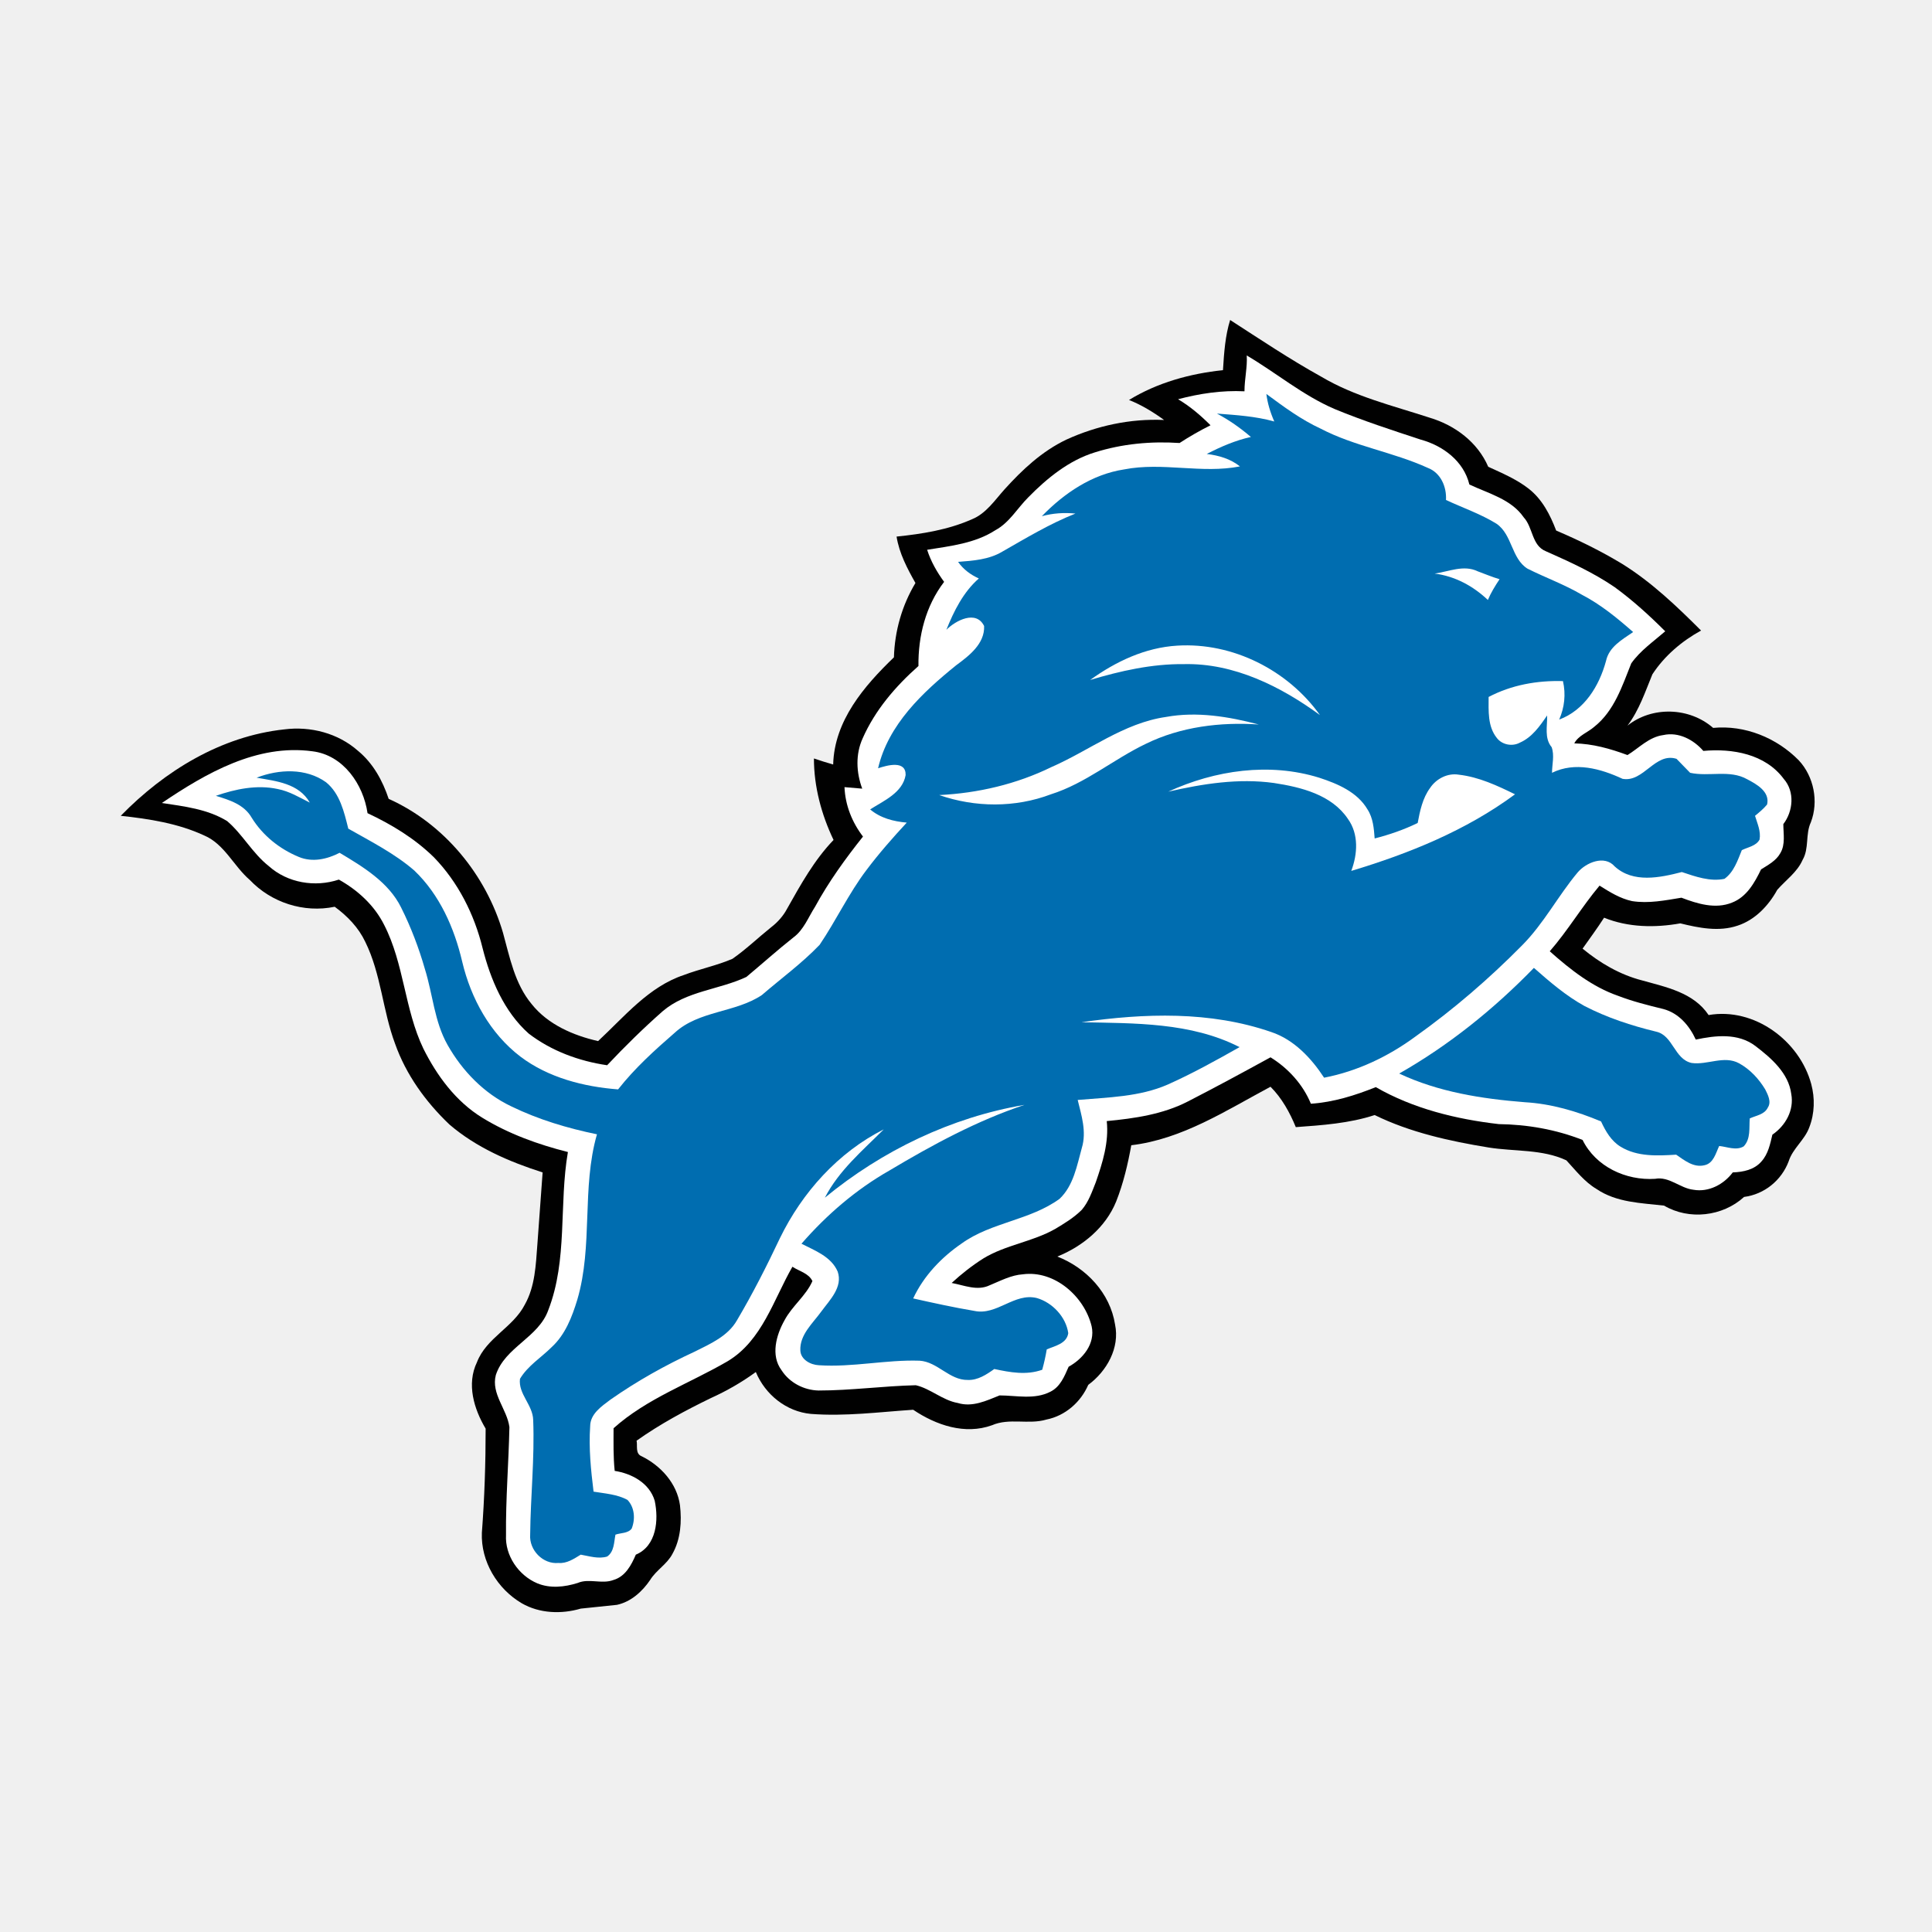
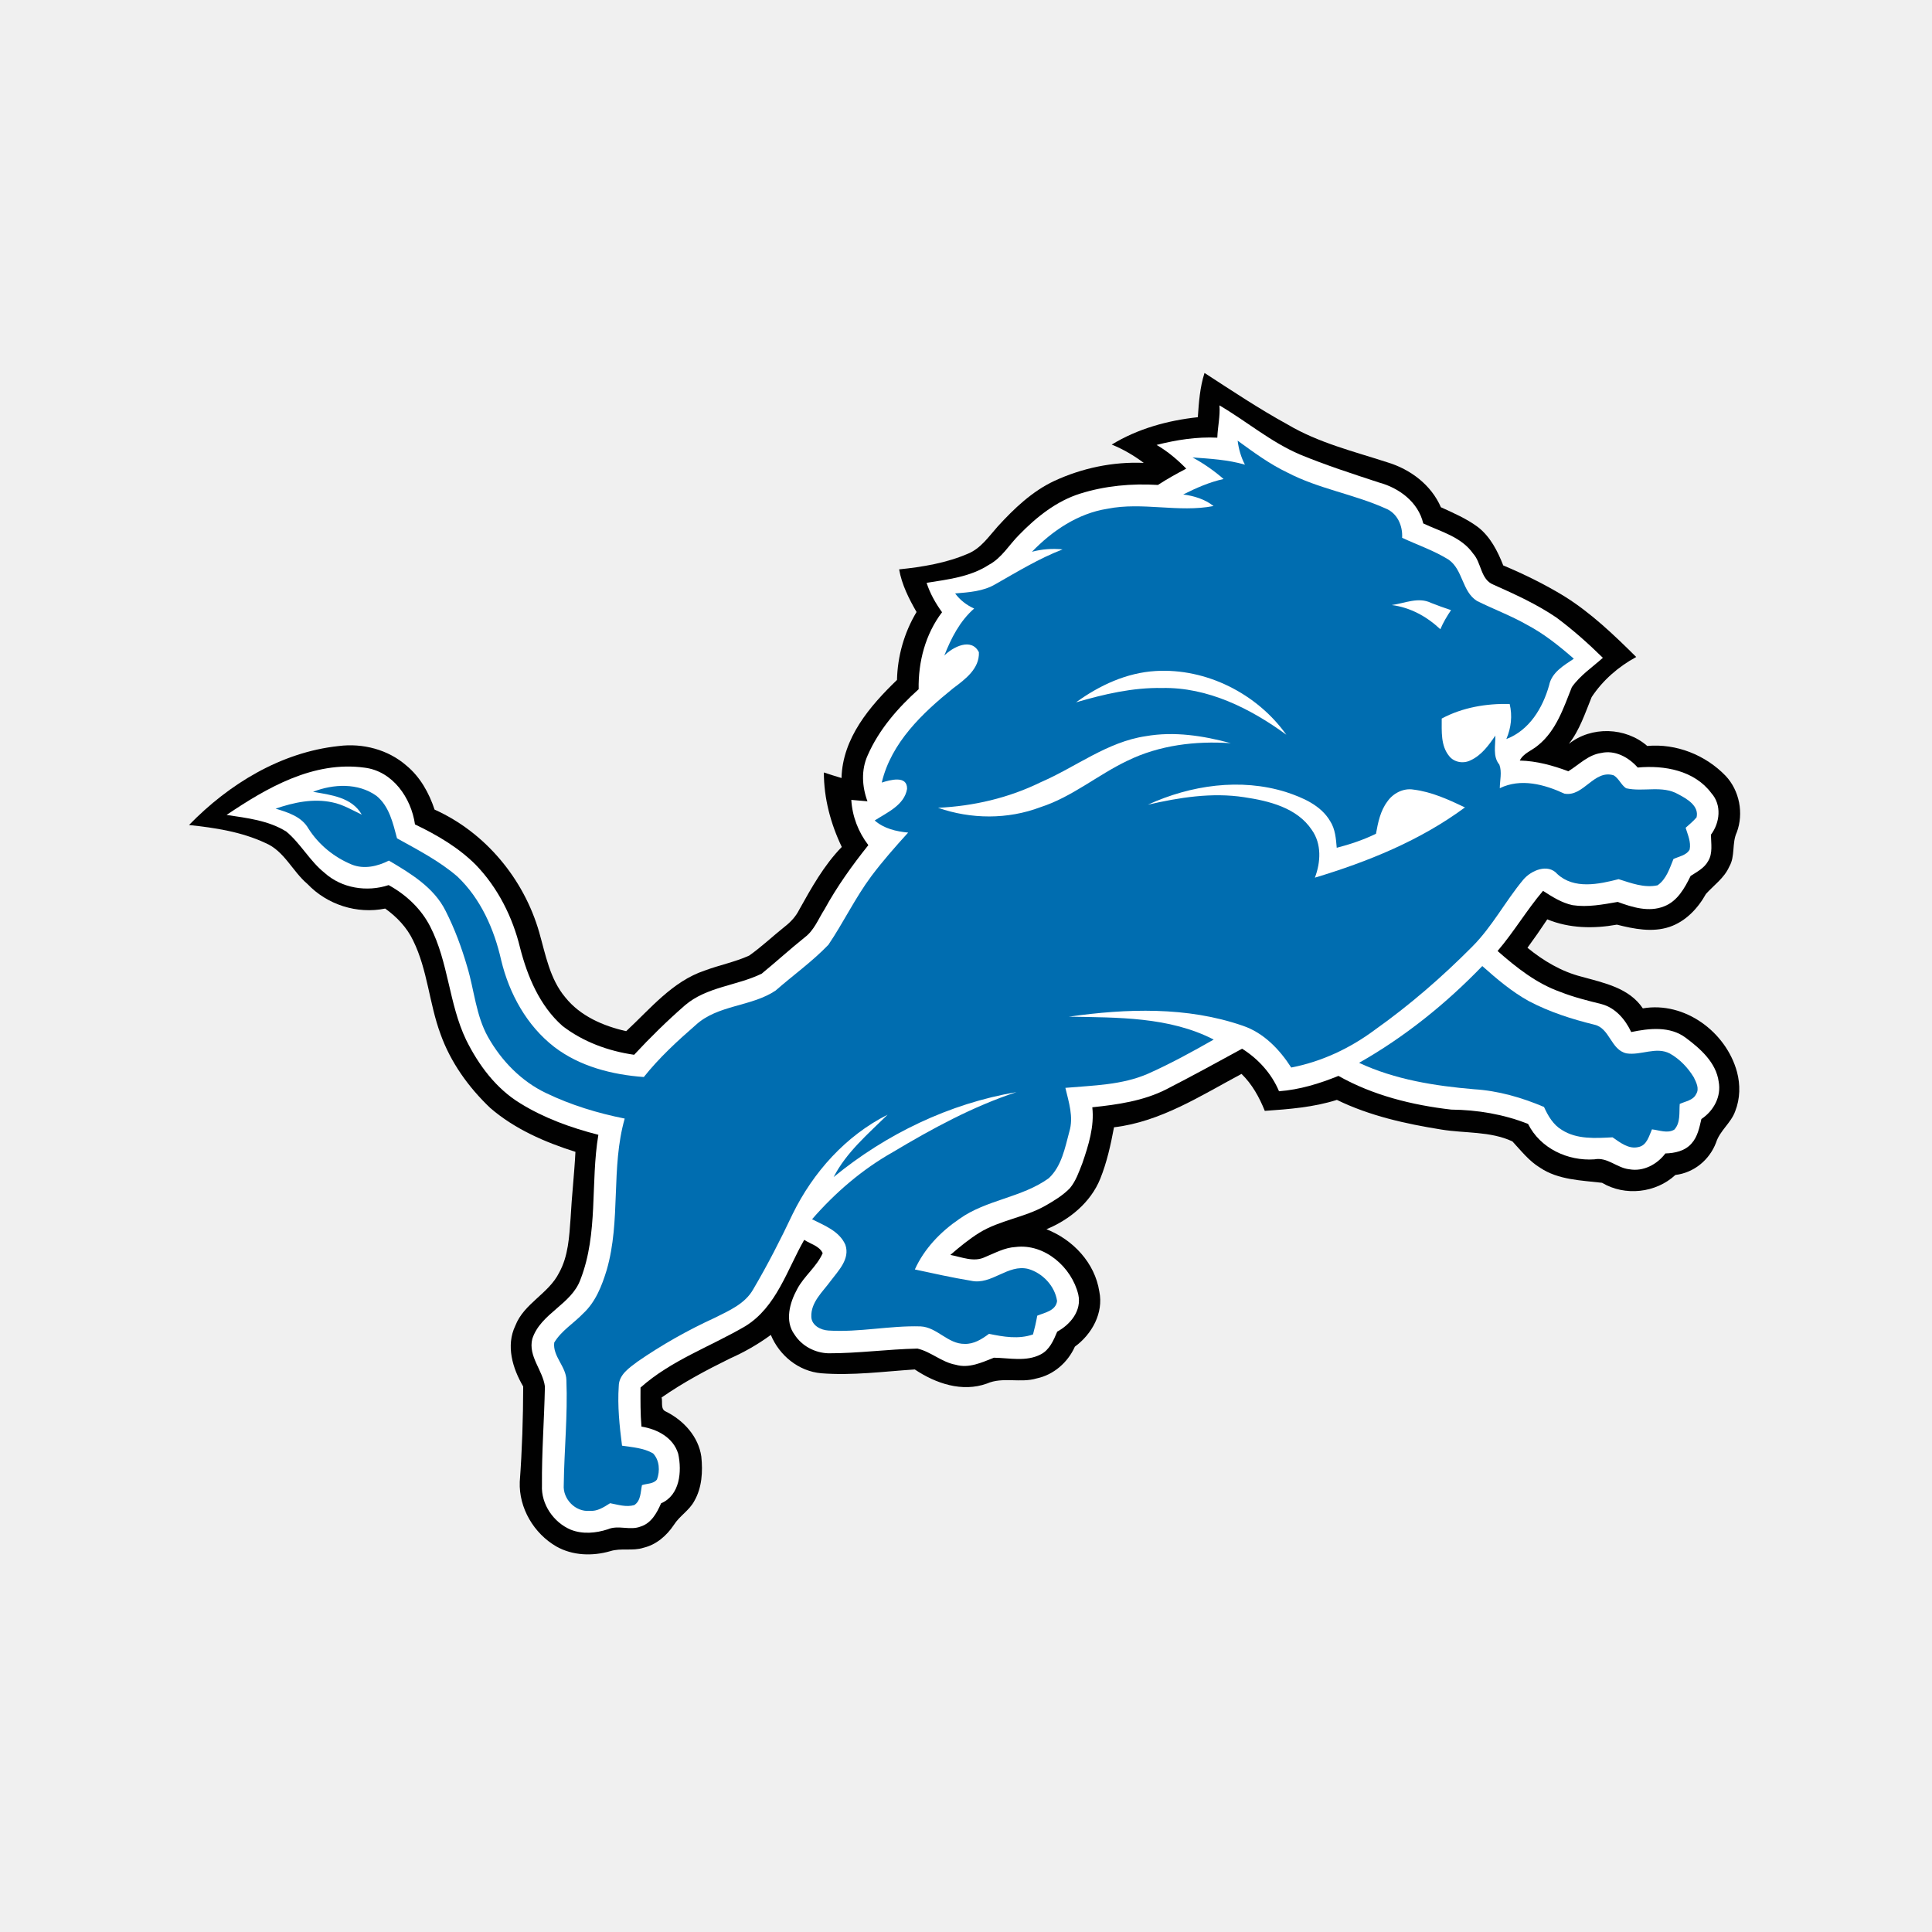
- <svg xmlns="http://www.w3.org/2000/svg" width="512" height="512" viewBox="0 0 512 512">
-   <g>
-     <g>
-       <path fill="#010101" d="M326 84.8c7.9 5.1 15.8 10.4 24.1 15 8.9 5.3 19 7.7 28.8 10.9 6.7 2 12.7 6.5 15.5 13 3.7 1.7 7.5 3.3 10.7 5.8 3.6 2.8 5.7 6.9 7.3 11.1 6.1 2.6 12 5.5 17.6 8.9 7.7 4.8 14.4 11.2 20.8 17.6-5.1 2.8-9.7 6.7-12.9 11.6-1.9 4.6-3.5 9.5-6.6 13.6 6.5-5.2 16.4-4.9 22.7.6 8.4-.8 16.8 2.6 22.7 8.6 4 4.3 5.3 10.9 3.2 16.4-1.5 3.2-.4 6.9-2.2 10-1.4 3.2-4.4 5.3-6.7 7.9-2.3 4.2-5.9 8-10.5 9.5-5 1.7-10.3.6-15.2-.6-6.7 1.2-13.8 1.1-20.2-1.5-1.8 2.8-3.8 5.5-5.7 8.2 4.6 3.8 9.9 6.9 15.7 8.4 6.4 1.8 13.7 3.2 17.7 9.2 12.1-2.1 24.1 6.8 27.2 18.3 1 3.7.9 7.8-.5 11.4-1.2 3.4-4.4 5.6-5.5 9.1-1.9 5-6.4 8.7-11.8 9.4-5.7 5.2-14.6 6.2-21.2 2.3-6.1-.7-12.6-.8-17.9-4.4-3.2-1.9-5.5-4.9-8-7.6-6.4-3-13.7-2.3-20.6-3.4-10.4-1.7-20.8-4-30.2-8.6-6.7 2.2-13.9 2.7-20.9 3.2-1.6-3.9-3.7-7.7-6.7-10.7-11.8 6.3-23.4 13.9-36.9 15.5-.9 5-2.1 10.1-4 14.9-2.8 6.9-8.9 11.9-15.6 14.6 7.7 3 14 9.7 15.3 18 1.3 6.2-2.2 12.4-7.1 16-2 4.6-6.1 8.2-11.1 9.2-4.7 1.4-9.8-.5-14.4 1.5-7.2 2.6-14.8 0-20.9-4.1-9 .6-18 1.8-27.1 1.1-6.5-.6-12.1-5.1-14.6-11.1-3.7 2.7-7.7 5-11.9 6.9-6.8 3.3-13.5 6.9-19.7 11.3.3 1.3-.4 3.4 1.3 4.1 5.1 2.5 9.4 7.2 10.2 13 .5 4.3.2 9-2 12.9-1.4 2.7-4.3 4.3-5.9 6.9-2.1 3.1-5.1 5.8-8.8 6.6l-9.6 1c-5.1 1.5-10.9 1.3-15.6-1.4-6.5-3.8-10.9-11.1-10.6-18.7.7-9.2 1-18.4 1-27.6-3.1-5.2-5.1-11.8-2.3-17.6 2.5-6.5 9.6-9.2 12.7-15.3 2.7-4.8 2.9-10.5 3.3-15.8l1.4-19.2c-8.8-2.8-17.6-6.6-24.7-12.7-6.3-6-11.5-13.2-14.4-21.4-3.3-8.8-3.7-18.5-7.9-27-1.8-3.8-4.7-6.8-8.1-9.3-8.2 1.7-16.8-1.1-22.5-7.1-4.3-3.7-6.7-9.5-12.1-11.8-6.9-3.2-14.6-4.4-22.1-5.2 11.6-11.9 26.6-21.1 43.3-22.9 7-.9 14.3 1 19.6 5.7 4 3.3 6.5 7.9 8.1 12.7 14.7 6.6 25.8 20.1 30.3 35.5 1.8 6.5 3.1 13.5 7.6 18.9 4.3 5.4 11 8.3 17.6 9.8 7-6.5 13.4-14.4 22.7-17.5 4.2-1.6 8.7-2.5 12.9-4.3 3.6-2.5 6.8-5.6 10.3-8.4 1.7-1.3 3.2-3 4.2-4.9 3.6-6.4 7.2-12.9 12.3-18.2-3.2-6.7-5.2-14.1-5.2-21.6 1.7.6 3.4 1.1 5.1 1.6.3-11.6 8.2-20.8 16.1-28.4.2-6.9 2.1-13.7 5.7-19.7-2.2-3.9-4.3-7.9-5-12.3 6.8-.7 13.7-1.8 20-4.6 3.7-1.5 6-5 8.6-7.9 4.7-5.2 9.9-10.1 16.4-13.2 8.1-3.7 17-5.6 25.9-5.2-2.9-2.1-6-4-9.3-5.3 7.5-4.6 16.2-7 24.9-7.9.3-4.8.6-9.1 1.9-13.3z" />
-       <path fill="#fff" d="M330.4 94.2c7.8 4.6 14.9 10.6 23.3 14.2 7.5 3.1 15.2 5.6 22.8 8.1 5.9 1.6 11.4 5.7 12.9 11.9 5.1 2.4 11.1 3.9 14.4 8.7 2.5 2.7 2.1 7.5 5.9 9 6.3 2.8 12.5 5.6 18.2 9.5 4.8 3.5 9.2 7.5 13.4 11.7-3.1 2.7-6.6 5.1-9 8.5-2.4 6-4.5 12.6-9.8 16.8-1.7 1.5-4.2 2.3-5.3 4.4 4.9.1 9.5 1.4 14.1 3.1 3.1-1.9 5.7-4.8 9.5-5.3 4-.9 8 1.2 10.6 4.2 7.7-.7 16.4.8 21.3 7.4 3 3.4 2.5 8.6-.1 12 0 2.5.6 5.4-.8 7.7-1.1 2-3.2 3.1-5.1 4.3-1.7 3.5-3.8 7.3-7.7 8.8-4.4 1.8-9.2.3-13.4-1.3-4.3.7-8.7 1.6-13.1.9-3.2-.7-5.9-2.4-8.6-4.1-4.7 5.6-8.4 11.9-13.2 17.4 5.4 4.8 11.2 9.4 18.1 11.8 3.9 1.5 7.9 2.5 12 3.5 4.1 1.1 6.9 4.4 8.6 8.1 5.2-1.1 11.2-1.8 15.8 1.7 4.2 3.2 8.8 7.2 9.5 12.7.8 4.3-1.5 8.4-5 10.8-.6 2.5-1.1 5.1-2.9 7.1-1.9 2.2-4.8 2.8-7.6 2.9-2.4 3.2-6.4 5.3-10.4 4.6-3.6-.4-6.4-3.6-10.2-2.9-7.7.5-15.7-3.2-19.2-10.3-7.1-2.8-14.7-4.1-22.2-4.2-11.3-1.3-22.7-4.1-32.6-9.8-5.5 2.2-11.2 4-17.2 4.4-2.1-5.1-6-9.4-10.7-12.3-7.3 4-14.5 7.9-21.9 11.7-6.6 3.4-14.1 4.5-21.5 5.2.6 5.6-1.1 11-2.9 16.2-1 2.5-1.9 5.2-3.7 7.3-2.1 2.1-4.6 3.6-7.1 5.1-6 3.4-13.1 4.2-19 7.8-3 1.9-5.8 4.1-8.4 6.5 3.3.6 6.8 2.2 10.1.6 2.9-1.2 5.7-2.7 8.8-2.9 8.4-1.1 16.3 5.9 18.2 13.8 1 4.6-2.3 8.6-6.1 10.7-1.1 2.5-2.2 5.3-4.8 6.6-4.2 2.2-9.1 1-13.5 1-3.5 1.4-7.2 3.2-11.1 2-4-.7-7.2-3.8-11.1-4.7-8.6.2-17.2 1.4-25.8 1.4-3.9-.1-7.7-2.1-9.8-5.4-2.9-3.9-1.4-9.3.8-13.2 2-3.8 5.7-6.5 7.4-10.4-1-2.1-3.5-2.6-5.3-3.8-5 8.7-8 19.5-17.1 25-10.1 5.9-21.5 9.9-30.3 17.8 0 3.8-.1 7.5.3 11.3 4.5.7 9.2 3.2 10.6 7.9 1.1 5.1.5 12-5 14.3-1.2 2.8-2.8 5.8-5.9 6.7-3.1 1.2-6.5-.5-9.5.8-3.5 1.1-7.3 1.5-10.7.1-5-2.1-8.6-7.4-8.3-12.8-.1-9.5.7-19.1.9-28.6-.6-4.7-4.9-8.8-3.6-13.8 2.4-7.4 11.3-9.9 13.9-17.2 5.2-13.4 2.8-28 5.2-41.9-7.9-2-15.7-4.8-22.7-9.1s-12-11.1-15.6-18.3c-5-10.4-5.1-22.5-10.4-32.8-2.6-5.2-7-9.2-12-12-6.3 2.1-13.6.9-18.6-3.6-4.3-3.4-6.9-8.4-11-11.9-5.2-3.2-11.4-3.9-17.3-4.8 11.7-7.9 25.2-15.7 39.9-13.7 8.2 1 13.5 8.8 14.6 16.4 6.4 3 12.5 6.7 17.6 11.7 6.4 6.6 10.7 15.1 12.9 24.1 2.1 8.3 5.7 16.8 12.2 22.6 6 4.6 13.3 7.3 20.8 8.4 4.7-5 9.6-9.8 14.7-14.3 6.3-5.4 15-5.7 22.2-9.1 4.2-3.5 8.2-7.1 12.5-10.5 2.7-2 3.9-5.3 5.7-8.1 3.6-6.6 8-12.7 12.7-18.6-2.9-3.8-4.7-8.3-4.9-13.1l4.7.4c-1.6-4.3-1.8-9.1.1-13.3 3.3-7.5 8.7-13.8 14.8-19.2-.1-7.9 1.9-15.9 6.8-22.3-1.9-2.6-3.5-5.4-4.5-8.5 6.2-1 12.7-1.7 18.1-5.2 3.7-2 5.8-5.8 8.7-8.7 5-5.1 10.8-9.8 17.6-11.9 7.3-2.3 14.9-3 22.5-2.5 2.6-1.7 5.4-3.3 8.2-4.7-2.6-2.6-5.4-5-8.6-6.9 5.7-1.5 11.6-2.4 17.6-2.1 0-3.3.8-6.4.6-9.5z" />
-       <path fill="#006DB0" d="M335.6 104.4c4.6 3.4 9.2 6.8 14.4 9.2 9 4.7 19.2 6.2 28.4 10.4 3.4 1.3 5 5 4.8 8.5 4.5 2.1 9.2 3.7 13.4 6.3 4.2 2.9 3.9 9.2 8.2 11.9 4.8 2.4 9.8 4.2 14.4 6.9 5 2.6 9.4 6.2 13.6 9.9-2.9 2-6.4 3.9-7.2 7.7-1.8 6.6-5.7 13-12.4 15.5 1.4-3.2 1.8-6.7 1-10.2-6.8-.2-13.6 1-19.7 4.2 0 3.7-.3 7.8 2.2 10.9 1.4 1.8 4.1 2.3 6.1 1.2 3.2-1.4 5.3-4.4 7.2-7.2.1 2.8-.8 6 1.2 8.4.8 2.2.1 4.6.1 6.8 6.1-3 12.9-1.1 18.7 1.6 5.6 1 8.6-7.1 14.3-5.3l3.6 3.7c5 1.1 10.5-.9 15.1 1.7 2.5 1.3 6.1 3.3 5.3 6.7-.9 1.1-2.1 2.1-3.2 3 .6 2 1.6 4.1 1.2 6.3-.9 1.7-3.1 2-4.7 2.8-1.1 2.7-2.1 5.8-4.6 7.6-3.8.8-7.7-.6-11.3-1.8-5.8 1.5-12.9 3-17.8-1.5-2.7-3.1-7.6-1-9.8 1.6-5.2 6.2-9 13.6-14.8 19.4-8.7 8.8-18.1 16.9-28.2 24.1-7.2 5.3-15.4 9.2-24.2 10.9-3.4-5.2-8-10.1-14-12.1-16.2-5.6-33.6-5-50.3-2.6 14.1.3 29 0 41.9 6.6-6.2 3.5-12.5 7-19 9.9-7.5 3.3-15.9 3.4-23.9 4.1 1 4.1 2.4 8.4 1.1 12.7-1.3 4.7-2.2 10-5.9 13.5-7.8 5.7-18.1 6.2-25.9 11.8-5.4 3.7-10.1 8.6-12.9 14.6 5.4 1.2 10.8 2.4 16.2 3.3 6 1.3 10.6-4.9 16.6-3.4 4.1 1.2 7.7 5 8.3 9.3-.4 2.8-3.6 3.4-5.7 4.3-.3 1.8-.7 3.6-1.2 5.4-4.2 1.5-8.5.7-12.7-.2-2.1 1.5-4.4 3-7 2.9-4.9.1-8-4.8-12.8-5.1-8.9-.3-17.8 1.8-26.7 1.2-2.2-.1-4.8-1.5-4.9-3.9-.2-4.2 3.3-7.2 5.6-10.4 2.2-3 5.7-6.4 4.3-10.5-1.7-4-6.1-5.6-9.6-7.4 6.7-7.7 14.5-14.4 23.3-19.4 11.4-6.8 23.2-13.2 35.8-17.4-19.4 3.3-37.7 12.1-52.9 24.6 3.7-7.2 10-12.5 15.6-18.1-12.1 6.1-21.6 16.7-27.5 28.8-3.5 7.4-7.2 14.7-11.4 21.8-2.4 4.2-7 6.2-11.2 8.3-7.8 3.6-15.3 7.8-22.3 12.7-2.4 1.8-5.4 3.8-5.4 7.1-.4 5.8.2 11.6.9 17.3 3 .5 6.3.7 9 2.2 1.9 2 2.1 5.1 1.1 7.6-1 1.3-2.9 1.1-4.3 1.6-.4 2-.3 4.5-2.2 5.8-2.3.7-4.7-.1-7-.5-1.8 1.1-3.7 2.4-5.9 2.2-4.1.4-7.8-3.4-7.5-7.5.1-10.1 1.2-20.2.8-30.4-.1-4-4-6.9-3.5-10.9 2.1-3.5 5.6-5.6 8.4-8.4 3.6-3.3 5.4-8 6.8-12.6 4.2-14.3 1.1-29.5 5.2-43.8-7.8-1.6-15.5-3.9-22.7-7.4-7.2-3.4-13-9.4-16.9-16.3-3.5-6.2-3.9-13.4-6-20.1-1.6-5.6-3.7-11.1-6.3-16.3-3.3-6.7-10.1-10.8-16.3-14.5-3.3 1.7-7.2 2.6-10.8 1.1-5.1-2.1-9.6-5.7-12.5-10.4-2-3.5-5.9-4.7-9.5-5.8 5.2-1.8 10.9-3 16.4-1.8 3.1.6 5.7 2.2 8.5 3.6-2.9-5.1-8.9-5.7-14.1-6.6 5.9-2.3 13.1-2.6 18.4 1.2 3.7 3 4.8 7.9 5.9 12.3 6 3.4 12.3 6.6 17.5 11.1 6.7 6.4 10.6 15.2 12.7 24.2 2.3 9.7 7.4 19 15.4 25.1 7.4 5.6 16.8 8 25.9 8.7 4.4-5.6 9.7-10.4 15-15 6.4-5.9 16.1-5.3 23.1-10 5.1-4.4 10.6-8.4 15.3-13.3 4.4-6.5 7.7-13.6 12.4-19.8 3.3-4.4 7-8.6 10.7-12.6-3.5-.3-7-1.2-9.7-3.5 3.6-2.3 8.6-4.4 9.4-9.1.1-4-4.9-2.6-7.3-1.8 2.7-11.6 11.8-20.1 20.7-27.3 3.4-2.5 7.6-5.7 7.4-10.4-2.1-4.3-7.5-1.5-10 1 2-5 4.5-10 8.6-13.6-2.2-1-4.1-2.4-5.5-4.4 4-.3 8.2-.6 11.7-2.7 6.3-3.6 12.6-7.4 19.4-10.1-3-.3-6-.1-8.9.7 5.9-6.1 13.3-11.1 21.8-12.4 10.2-2 20.6 1.2 30.7-.8-2.5-2-5.6-2.9-8.8-3.3 3.7-1.9 7.6-3.6 11.7-4.5-2.8-2.4-5.8-4.5-9-6.2 5.1.4 10.2.7 15.2 2.1-1.1-2.5-1.8-4.9-2.1-7.3z" />
-       <path fill="#fff" d="M380.2 152c3.7-.5 7.7-2.4 11.4-.6 1.9.7 3.8 1.5 5.8 2.1-1.2 1.8-2.3 3.6-3.1 5.5-3.9-3.7-8.7-6.3-14.1-7zm-91.3 28.2c6.8-4.9 14.6-8.6 23.1-9.1 14.7-.9 29.3 6.5 37.8 18.4-10.4-7.6-22.8-13.8-36-13.5-8.5-.1-16.9 1.8-24.9 4.2zm-10.3 23.1c10.1-4.4 19.2-11.7 30.4-13.3 8.2-1.5 16.6-.1 24.6 2-10.2-.7-20.7.6-29.9 5.1-8.6 4.1-16 10.5-25.2 13.4-9.5 3.6-20.1 3.5-29.6.2 10.3-.5 20.5-2.9 29.7-7.4zm31 6.5c12.4-5.7 26.8-7.8 40-3.7 4.9 1.6 10.1 3.8 12.8 8.4 1.5 2.3 1.7 5.1 1.9 7.7 3.9-1 7.7-2.3 11.4-4.1.6-3.2 1.3-6.6 3.3-9.3 1.6-2.4 4.6-4 7.6-3.5 5.3.6 10.2 2.9 14.9 5.2-13 9.6-28.1 15.7-43.4 20.3 1.7-4.5 2-9.8-.9-13.8-4.3-6.4-12.4-8.4-19.6-9.5-9.4-1.3-18.8.2-28 2.3z" />
-       <path fill="#006DB0" d="M370.8 284.5c13.2-7.5 25.1-17.1 35.7-28 4.2 3.7 8.5 7.4 13.4 10.1 6 3.1 12.4 5.2 19 6.8 4.5 1 4.8 7.3 9.4 8.3 4.2.6 8.6-2.1 12.6.1 2.9 1.6 5.2 4.1 6.9 6.9.7 1.4 1.7 3.3.7 4.8-.9 1.9-3.1 2.1-4.8 2.9-.2 2.5.3 5.4-1.6 7.4-2 1.2-4.4.1-6.5-.1-.9 1.9-1.5 4.6-3.9 5.1-2.9.7-5.3-1.3-7.5-2.8-4.9.3-10.3.6-14.7-2.1-2.5-1.5-4-4.1-5.2-6.7-6.4-2.7-13.2-4.7-20.2-5.1-11.4-.9-22.9-2.7-33.3-7.6z" />
+ <svg xmlns="http://www.w3.org/2000/svg" width="512px" height="512px" viewBox="0 0 512 512" version="1.1">
+   <defs />
+   <g id="Page-1" stroke="none" stroke-width="1" fill="none" fill-rule="evenodd">
+     <g id="detroit-lions">
+       <g id="svg" transform="translate(50, 99)">
+         <path d="M269.209,-0.165 C276.473,4.545 283.687,9.366 291.286,13.527 C299.435,18.356 308.72,20.614 317.644,23.512 C323.744,25.34 329.281,29.486 331.851,35.425 C335.229,36.967 338.684,38.458 341.684,40.691 C344.962,43.244 346.892,47.052 348.375,50.843 C353.936,53.179 359.373,55.849 364.529,58.992 C371.623,63.414 377.708,69.246 383.614,75.11 C378.921,77.654 374.758,81.267 371.809,85.726 C370.072,89.981 368.64,94.454 365.766,98.136 C371.741,93.376 380.809,93.688 386.538,98.685 C394.222,97.994 401.959,101.068 407.293,106.588 C410.991,110.496 412.146,116.554 410.265,121.577 C408.91,124.475 409.913,127.904 408.252,130.709 C406.938,133.683 404.208,135.573 402.092,137.906 C399.942,141.764 396.716,145.185 392.453,146.634 C387.885,148.168 383.014,147.174 378.498,146.043 C372.331,147.148 365.909,147.055 360.044,144.636 C358.35,147.19 356.606,149.7 354.794,152.169 C359.018,155.632 363.819,158.489 369.153,159.837 C375.044,161.479 381.709,162.767 385.366,168.228 C396.462,166.324 407.417,174.471 410.308,185.021 C411.236,188.443 411.16,192.174 409.846,195.486 C408.735,198.611 405.784,200.617 404.772,203.802 C403.028,208.393 398.907,211.796 393.995,212.378 C388.803,217.181 380.63,218.066 374.555,214.452 C369.002,213.802 362.986,213.7 358.149,210.467 C355.207,208.689 353.1,205.951 350.801,203.481 C344.911,200.735 338.228,201.376 331.958,200.34 C322.479,198.822 312.957,196.708 304.287,192.48 C298.109,194.45 291.604,194.94 285.183,195.394 C283.732,191.788 281.829,188.325 279.015,185.596 C268.254,191.334 257.603,198.284 245.224,199.742 C244.357,204.358 243.346,208.992 241.585,213.364 C239.056,219.643 233.461,224.234 227.318,226.761 C234.355,229.526 240.152,235.66 241.332,243.276 C242.503,248.939 239.351,254.6 234.853,257.877 C232.997,262.047 229.232,265.35 224.723,266.294 C220.409,267.591 215.748,265.814 211.561,267.651 C204.98,270.035 197.977,267.634 192.424,263.918 C184.175,264.458 175.899,265.585 167.635,264.929 C161.643,264.397 156.553,260.244 154.278,254.767 C150.891,257.252 147.226,259.343 143.39,261.044 C137.172,264.103 131.03,267.38 125.333,271.347 C125.653,272.569 124.979,274.49 126.479,275.08 C131.156,277.406 135.099,281.703 135.858,287.012 C136.271,290.989 136.043,295.243 133.994,298.789 C132.672,301.283 130.086,302.733 128.593,305.099 C126.699,307.949 123.934,310.366 120.547,311.167 C117.673,312.11 114.589,311.167 111.723,312.077 C107.029,313.432 101.763,313.282 97.442,310.831 C91.475,307.392 87.473,300.627 87.743,293.693 C88.358,285.292 88.636,276.842 88.652,268.432 C85.838,263.63 84.018,257.633 86.572,252.315 C88.864,246.399 95.385,243.864 98.158,238.302 C100.618,233.888 100.854,228.715 101.216,223.794 C101.52,217.939 102.203,212.107 102.497,206.252 C94.399,203.691 86.384,200.21 79.905,194.608 C74.167,189.149 69.389,182.501 66.728,175.001 C63.735,166.921 63.323,158.042 59.488,150.257 C57.853,146.802 55.166,143.987 52.081,141.78 C44.615,143.297 36.703,140.761 31.47,135.258 C27.501,131.906 25.344,126.522 20.364,124.414 C14.027,121.44 6.999,120.363 0.091,119.638 C10.673,108.777 24.434,100.344 39.744,98.709 C46.116,97.891 52.857,99.636 57.718,103.898 C61.351,106.898 63.702,111.128 65.167,115.551 C78.642,121.601 88.829,133.928 92.891,148.049 C94.585,153.997 95.705,160.434 99.81,165.311 C103.778,170.275 109.888,172.912 115.945,174.268 C122.35,168.337 128.191,161.066 136.751,158.209 C140.628,156.753 144.756,155.959 148.54,154.241 C151.851,151.907 154.791,149.093 157.96,146.574 C159.536,145.353 160.91,143.87 161.803,142.074 C165.073,136.219 168.367,130.296 173.078,125.451 C170.136,119.3 168.332,112.56 168.332,105.71 C169.884,106.224 171.442,106.722 173.01,107.185 C173.288,96.594 180.476,88.16 187.713,81.191 C187.858,74.864 189.636,68.621 192.896,63.186 C190.865,59.648 188.986,55.949 188.279,51.889 C194.514,51.248 200.801,50.212 206.581,47.709 C209.977,46.293 212.075,43.125 214.435,40.488 C218.766,35.753 223.526,31.204 229.408,28.449 C236.781,25.036 244.972,23.317 253.104,23.671 C250.491,21.708 247.652,20.04 244.619,18.819 C251.503,14.606 259.457,12.423 267.437,11.563 C267.708,7.621 267.988,3.628 269.209,-0.165" id="Fill-1" fill="#010101" />
+         <path d="M273.169,8.43 C280.331,12.634 286.778,18.144 294.48,21.439 C301.312,24.27 308.359,26.536 315.386,28.853 C320.77,30.286 325.861,34.06 327.176,39.714 C331.818,41.897 337.295,43.278 340.395,47.709 C342.645,50.179 342.334,54.585 345.789,55.95 C351.518,58.503 357.256,61.116 362.465,64.654 C366.821,67.897 370.898,71.511 374.775,75.328 C371.978,77.839 368.742,79.988 366.559,83.096 C364.368,88.589 362.404,94.64 357.619,98.499 C356.035,99.889 353.742,100.563 352.756,102.552 C357.205,102.662 361.479,103.841 365.624,105.391 C368.44,103.664 370.865,101.043 374.295,100.555 C377.994,99.695 381.617,101.683 384.011,104.405 C391.062,103.748 399.035,105.163 403.526,111.188 C406.315,114.289 405.818,119.023 403.417,122.2 C403.434,124.533 403.964,127.128 402.659,129.227 C401.648,131.073 399.718,132.033 398.032,133.136 C396.464,136.346 394.544,139.826 391.021,141.183 C386.993,142.818 382.587,141.444 378.711,140.019 C374.775,140.693 370.756,141.486 366.761,140.88 C363.872,140.28 361.361,138.655 358.917,137.087 C354.603,142.169 351.206,147.948 346.876,153.021 C351.838,157.394 357.147,161.605 363.451,163.847 C366.999,165.255 370.706,166.172 374.396,167.092 C378.112,168.068 380.716,171.152 382.291,174.505 C387.07,173.503 392.571,172.888 396.741,176.023 C400.627,178.92 404.782,182.578 405.472,187.668 C406.205,191.602 404.134,195.401 400.888,197.549 C400.348,199.824 399.894,202.26 398.258,204.053 C396.539,206.026 393.845,206.607 391.34,206.674 C389.16,209.58 385.502,211.537 381.819,210.872 C378.507,210.549 375.988,207.559 372.516,208.242 C365.455,208.73 358.184,205.316 354.955,198.854 C348.484,196.285 341.532,195.129 334.589,195.054 C324.24,193.867 313.817,191.271 304.701,186.124 C299.661,188.179 294.401,189.781 288.951,190.194 C286.987,185.5 283.456,181.624 279.177,178.92 C272.519,182.568 265.863,186.191 259.121,189.662 C253.036,192.762 246.178,193.74 239.471,194.439 C240.043,199.528 238.468,204.517 236.834,209.269 C235.923,211.576 235.115,214.021 233.487,215.933 C231.601,217.846 229.283,219.244 226.974,220.558 C221.478,223.659 214.975,224.367 209.581,227.66 C206.818,229.38 204.306,231.445 201.854,233.568 C204.846,234.115 208.098,235.597 211.056,234.132 C213.677,233.069 216.238,231.622 219.129,231.47 C226.855,230.501 234.034,236.846 235.762,244.074 C236.706,248.33 233.681,251.986 230.175,253.899 C229.207,256.192 228.152,258.735 225.793,259.932 C221.951,261.937 217.501,260.858 213.399,260.808 C210.205,262.063 206.767,263.697 203.27,262.671 C199.578,262.012 196.714,259.216 193.133,258.389 C185.263,258.557 177.417,259.653 169.539,259.637 C165.975,259.534 162.502,257.715 160.565,254.69 C157.902,251.092 159.291,246.197 161.264,242.616 C163.092,239.154 166.463,236.676 168.022,233.096 C167.119,231.166 164.786,230.676 163.125,229.573 C158.566,237.535 155.761,247.385 147.512,252.457 C138.267,257.875 127.861,261.481 119.746,268.717 C119.729,272.166 119.695,275.618 119.991,279.065 C124.153,279.73 128.442,281.955 129.731,286.268 C130.751,290.937 130.195,297.247 125.189,299.396 C124.104,301.924 122.594,304.671 119.78,305.547 C116.957,306.667 113.874,305.074 111.083,306.278 C107.924,307.308 104.393,307.637 101.249,306.381 C96.691,304.451 93.371,299.631 93.625,294.626 C93.548,285.89 94.231,277.17 94.408,268.44 C93.844,264.101 89.908,260.419 91.071,255.793 C93.296,249.003 101.453,246.727 103.837,240.054 C108.599,227.813 106.441,214.449 108.573,201.734 C101.342,199.883 94.206,197.321 87.835,193.368 C81.43,189.46 76.805,183.208 73.526,176.576 C68.943,167.021 68.868,155.977 64.005,146.539 C61.603,141.822 57.601,138.089 52.992,135.561 C47.244,137.466 40.529,136.403 35.988,132.292 C32.086,129.167 29.709,124.583 25.893,121.39 C21.173,118.423 15.451,117.783 10.05,116.966 C20.777,109.721 33.13,102.592 46.597,104.437 C54.071,105.347 58.975,112.45 59.976,119.477 C65.799,122.258 71.464,125.577 76.054,130.152 C81.928,136.227 85.848,144.012 87.827,152.185 C89.789,159.81 93.034,167.544 99.042,172.869 C104.52,177.1 111.235,179.552 118.052,180.528 C122.316,175.937 126.799,171.538 131.518,167.419 C137.274,162.488 145.262,162.245 151.843,159.042 C155.703,155.883 159.393,152.513 163.286,149.395 C165.764,147.534 166.867,144.534 168.494,141.998 C171.805,135.957 175.824,130.355 180.121,124.97 C177.468,121.507 175.858,117.344 175.606,112.98 C177.029,113.107 178.454,113.233 179.886,113.351 C178.437,109.459 178.194,105.027 179.936,101.184 C182.928,94.344 187.942,88.587 193.452,83.651 C193.318,76.405 195.23,69.066 199.654,63.245 C197.928,60.86 196.469,58.273 195.56,55.46 C201.222,54.55 207.179,53.883 212.092,50.666 C215.504,48.838 217.426,45.374 220.089,42.729 C224.638,38.052 229.939,33.798 236.243,31.817 C242.891,29.728 249.927,29.087 256.862,29.518 C259.281,27.942 261.809,26.534 264.369,25.194 C262.011,22.793 259.424,20.603 256.508,18.91 C261.766,17.569 267.168,16.726 272.602,16.988 C272.697,14.125 273.397,11.286 273.169,8.43" id="Fill-2" fill="#FFFFFF" />
+         <path d="M277.989,17.782 C282.211,20.849 286.441,23.976 291.177,26.233 C299.402,30.53 308.728,31.946 317.154,35.729 C320.298,36.943 321.766,40.321 321.578,43.523 C325.683,45.444 330.038,46.9 333.889,49.311 C337.733,51.982 337.42,57.745 341.399,60.249 C345.755,62.422 350.356,64.124 354.603,66.541 C359.161,68.943 363.215,72.187 367.082,75.566 C364.403,77.377 361.226,79.164 360.527,82.626 C358.842,88.625 355.285,94.54 349.193,96.857 C350.466,93.916 350.836,90.697 350.077,87.563 C343.877,87.411 337.582,88.473 332.07,91.422 C332.088,94.783 331.767,98.601 334.051,101.373 C335.349,103.041 337.819,103.437 339.673,102.51 C342.595,101.188 344.535,98.508 346.28,95.938 C346.346,98.501 345.537,101.465 347.349,103.639 C348.081,105.619 347.474,107.818 347.458,109.883 C353.028,107.169 359.273,108.863 364.581,111.323 C369.671,112.266 372.41,104.836 377.65,106.471 C379.034,107.313 379.605,109.006 380.931,109.899 C385.496,110.944 390.509,109.032 394.756,111.483 C397.031,112.679 400.318,114.55 399.612,117.6 C398.749,118.637 397.697,119.479 396.712,120.372 C397.276,122.234 398.171,124.13 397.782,126.126 C396.922,127.694 394.96,127.947 393.485,128.646 C392.457,131.156 391.608,133.988 389.27,135.614 C385.749,136.381 382.261,135.025 378.948,133.988 C373.674,135.345 367.127,136.735 362.694,132.614 C360.191,129.758 355.76,131.662 353.687,134.123 C348.926,139.835 345.446,146.576 340.162,151.867 C332.175,159.914 323.57,167.378 314.318,173.941 C307.762,178.821 300.229,182.358 292.19,183.909 C289.106,179.107 284.884,174.691 279.348,172.829 C264.551,167.707 248.567,168.272 233.272,170.428 C246.19,170.672 259.848,170.428 271.646,176.494 C265.966,179.721 260.228,182.881 254.262,185.535 C247.361,188.56 239.709,188.643 232.337,189.292 C233.23,193.075 234.561,197.018 233.382,200.903 C232.236,205.199 231.342,210.051 227.962,213.22 C220.826,218.409 211.405,218.908 204.226,224.039 C199.262,227.427 194.938,231.9 192.444,237.42 C197.391,238.472 202.33,239.594 207.318,240.409 C212.804,241.641 217.066,235.895 222.535,237.292 C226.327,238.396 229.563,241.825 230.137,245.778 C229.808,248.373 226.868,248.853 224.879,249.669 C224.585,251.346 224.206,253.007 223.759,254.639 C219.949,255.97 215.931,255.272 212.097,254.48 C210.216,255.881 208.101,257.226 205.658,257.144 C201.217,257.211 198.344,252.729 193.98,252.509 C185.815,252.256 177.699,254.128 169.534,253.604 C167.512,253.486 165.111,252.273 165.01,250.006 C164.831,246.123 168.008,243.376 170.107,240.494 C172.163,237.756 175.323,234.639 174.033,230.89 C172.458,227.257 168.489,225.782 165.202,224.115 C171.302,217.096 178.45,210.938 186.564,206.353 C197.005,200.111 207.783,194.239 219.377,190.421 C201.614,193.438 184.82,201.518 170.924,212.934 C174.296,206.353 180.051,201.508 185.225,196.404 C174.135,201.982 165.472,211.671 160.055,222.734 C156.844,229.518 153.422,236.215 149.613,242.677 C147.448,246.545 143.176,248.347 139.402,250.242 C132.272,253.512 125.413,257.378 118.959,261.836 C116.792,263.472 114.011,265.273 113.978,268.324 C113.617,273.59 114.173,278.898 114.846,284.121 C117.628,284.543 120.576,284.72 123.062,286.161 C124.79,287.947 124.941,290.837 124.107,293.077 C123.197,294.292 121.444,294.122 120.129,294.578 C119.742,296.406 119.86,298.716 118.09,299.862 C115.958,300.477 113.784,299.76 111.686,299.364 C110.043,300.408 108.291,301.571 106.244,301.393 C102.493,301.724 99.13,298.26 99.399,294.544 C99.519,285.275 100.47,276.017 100.1,266.748 C100.033,263.126 96.451,260.463 96.872,256.805 C98.752,253.646 102.03,251.708 104.532,249.097 C107.826,246.055 109.511,241.75 110.784,237.554 C114.585,224.486 111.83,210.507 115.553,197.433 C108.392,196.008 101.347,193.868 94.766,190.7 C88.16,187.573 82.85,182.089 79.303,175.77 C76.127,170.082 75.697,163.468 73.851,157.326 C72.367,152.196 70.506,147.148 68.087,142.388 C65.004,136.179 58.818,132.463 53.063,129.067 C50.046,130.601 46.464,131.427 43.212,130.112 C38.537,128.182 34.457,124.855 31.736,120.575 C29.932,117.407 26.308,116.285 23.04,115.3 C27.842,113.648 33.025,112.537 38.073,113.632 C40.87,114.188 43.33,115.687 45.876,116.885 C43.221,112.259 37.693,111.677 32.965,110.835 C38.333,108.727 44.914,108.426 49.776,111.913 C53.157,114.66 54.142,119.15 55.213,123.161 C60.732,126.229 66.429,129.16 71.231,133.305 C77.391,139.17 80.971,147.257 82.817,155.456 C84.949,164.345 89.601,172.814 96.907,178.466 C103.665,183.632 112.25,185.815 120.619,186.421 C124.663,181.339 129.457,176.917 134.353,172.661 C140.218,167.243 149.074,167.834 155.529,163.52 C160.173,159.451 165.254,155.835 169.534,151.378 C173.529,145.473 176.621,138.968 180.894,133.221 C183.919,129.177 187.271,125.387 190.668,121.645 C187.482,121.341 184.272,120.592 181.803,118.435 C185.098,116.319 189.666,114.366 190.382,110.068 C190.474,106.386 185.874,107.692 183.672,108.391 C186.185,97.791 194.443,89.982 202.609,83.393 C205.743,81.059 209.611,78.212 209.417,73.847 C207.454,69.903 202.524,72.44 200.25,74.731 C202.062,70.123 204.369,65.582 208.162,62.27 C206.165,61.368 204.42,60.037 203.122,58.268 C206.773,57.965 210.597,57.728 213.824,55.8 C219.631,52.504 225.344,49.008 231.595,46.598 C228.874,46.32 226.136,46.523 223.482,47.223 C228.883,41.644 235.666,37.053 243.46,35.831 C252.789,33.96 262.31,36.901 271.605,35.106 C269.28,33.279 266.448,32.427 263.566,32.039 C266.987,30.329 270.501,28.762 274.259,27.944 C271.73,25.737 268.975,23.816 266.027,22.224 C270.694,22.569 275.404,22.822 279.921,24.145 C278.882,22.155 278.259,19.999 277.989,17.782" id="Fill-3" fill="#006DB0" />
+         <path d="M318.824,61.343 C322.245,60.879 325.886,59.126 329.231,60.769 C330.984,61.452 332.754,62.11 334.54,62.69 C333.454,64.3 332.458,65.967 331.709,67.754 C328.119,64.384 323.753,61.974 318.824,61.343 L318.824,61.343 Z M235.166,87.124 C241.351,82.625 248.548,79.28 256.275,78.825 C269.691,78.033 283.121,84.815 290.89,95.71 C281.352,88.733 270.027,83.072 257.943,83.324 C250.183,83.181 242.565,84.967 235.165,87.124 L235.166,87.124 Z M225.821,108.289 C235.108,104.279 243.391,97.614 253.621,96.098 C261.171,94.767 268.856,95.971 276.177,97.952 C266.825,97.32 257.26,98.456 248.767,102.61 C240.896,106.352 234.113,112.216 225.728,114.911 C217.049,118.198 207.325,118.122 198.588,115.071 C208.008,114.634 217.343,112.46 225.821,108.289 L225.821,108.289 Z M254.194,114.255 C265.543,109.065 278.739,107.126 290.814,110.902 C295.264,112.375 300.05,114.398 302.52,118.636 C303.861,120.734 304.045,123.261 304.248,125.67 C307.82,124.751 311.325,123.573 314.646,121.956 C315.185,118.982 315.801,115.898 317.654,113.428 C319.153,111.238 321.91,109.79 324.587,110.252 C329.408,110.842 333.883,112.906 338.231,114.971 C326.374,123.742 312.505,129.362 298.457,133.591 C300.016,129.496 300.286,124.652 297.64,120.928 C293.721,115.047 286.281,113.243 279.71,112.266 C271.156,110.952 262.536,112.342 254.194,114.255 L254.194,114.255 Z" id="Fill-4" fill="#FFFFFF" />
+         <path d="M310.169,182.661 C322.277,175.795 333.174,167.015 342.822,157.015 C346.657,160.426 350.617,163.789 355.126,166.291 C360.585,169.173 366.511,171.076 372.492,172.542 C376.655,173.453 376.857,179.257 381.062,180.158 C384.878,180.748 388.9,178.28 392.556,180.209 C395.168,181.693 397.326,183.951 398.876,186.512 C399.516,187.826 400.402,189.502 399.507,190.918 C398.724,192.612 396.661,192.847 395.143,193.555 C394.965,195.838 395.404,198.525 393.711,200.362 C391.899,201.459 389.715,200.498 387.787,200.294 C387.003,202.057 386.44,204.526 384.231,204.972 C381.61,205.628 379.352,203.767 377.338,202.402 C372.837,202.637 367.891,202.991 363.921,200.447 C361.623,199.092 360.25,196.723 359.178,194.357 C353.288,191.854 347.069,190.059 340.658,189.663 C330.242,188.778 319.708,187.117 310.169,182.661" id="Fill-5" fill="#006DB0" />
+       </g>
    </g>
  </g>
</svg>
